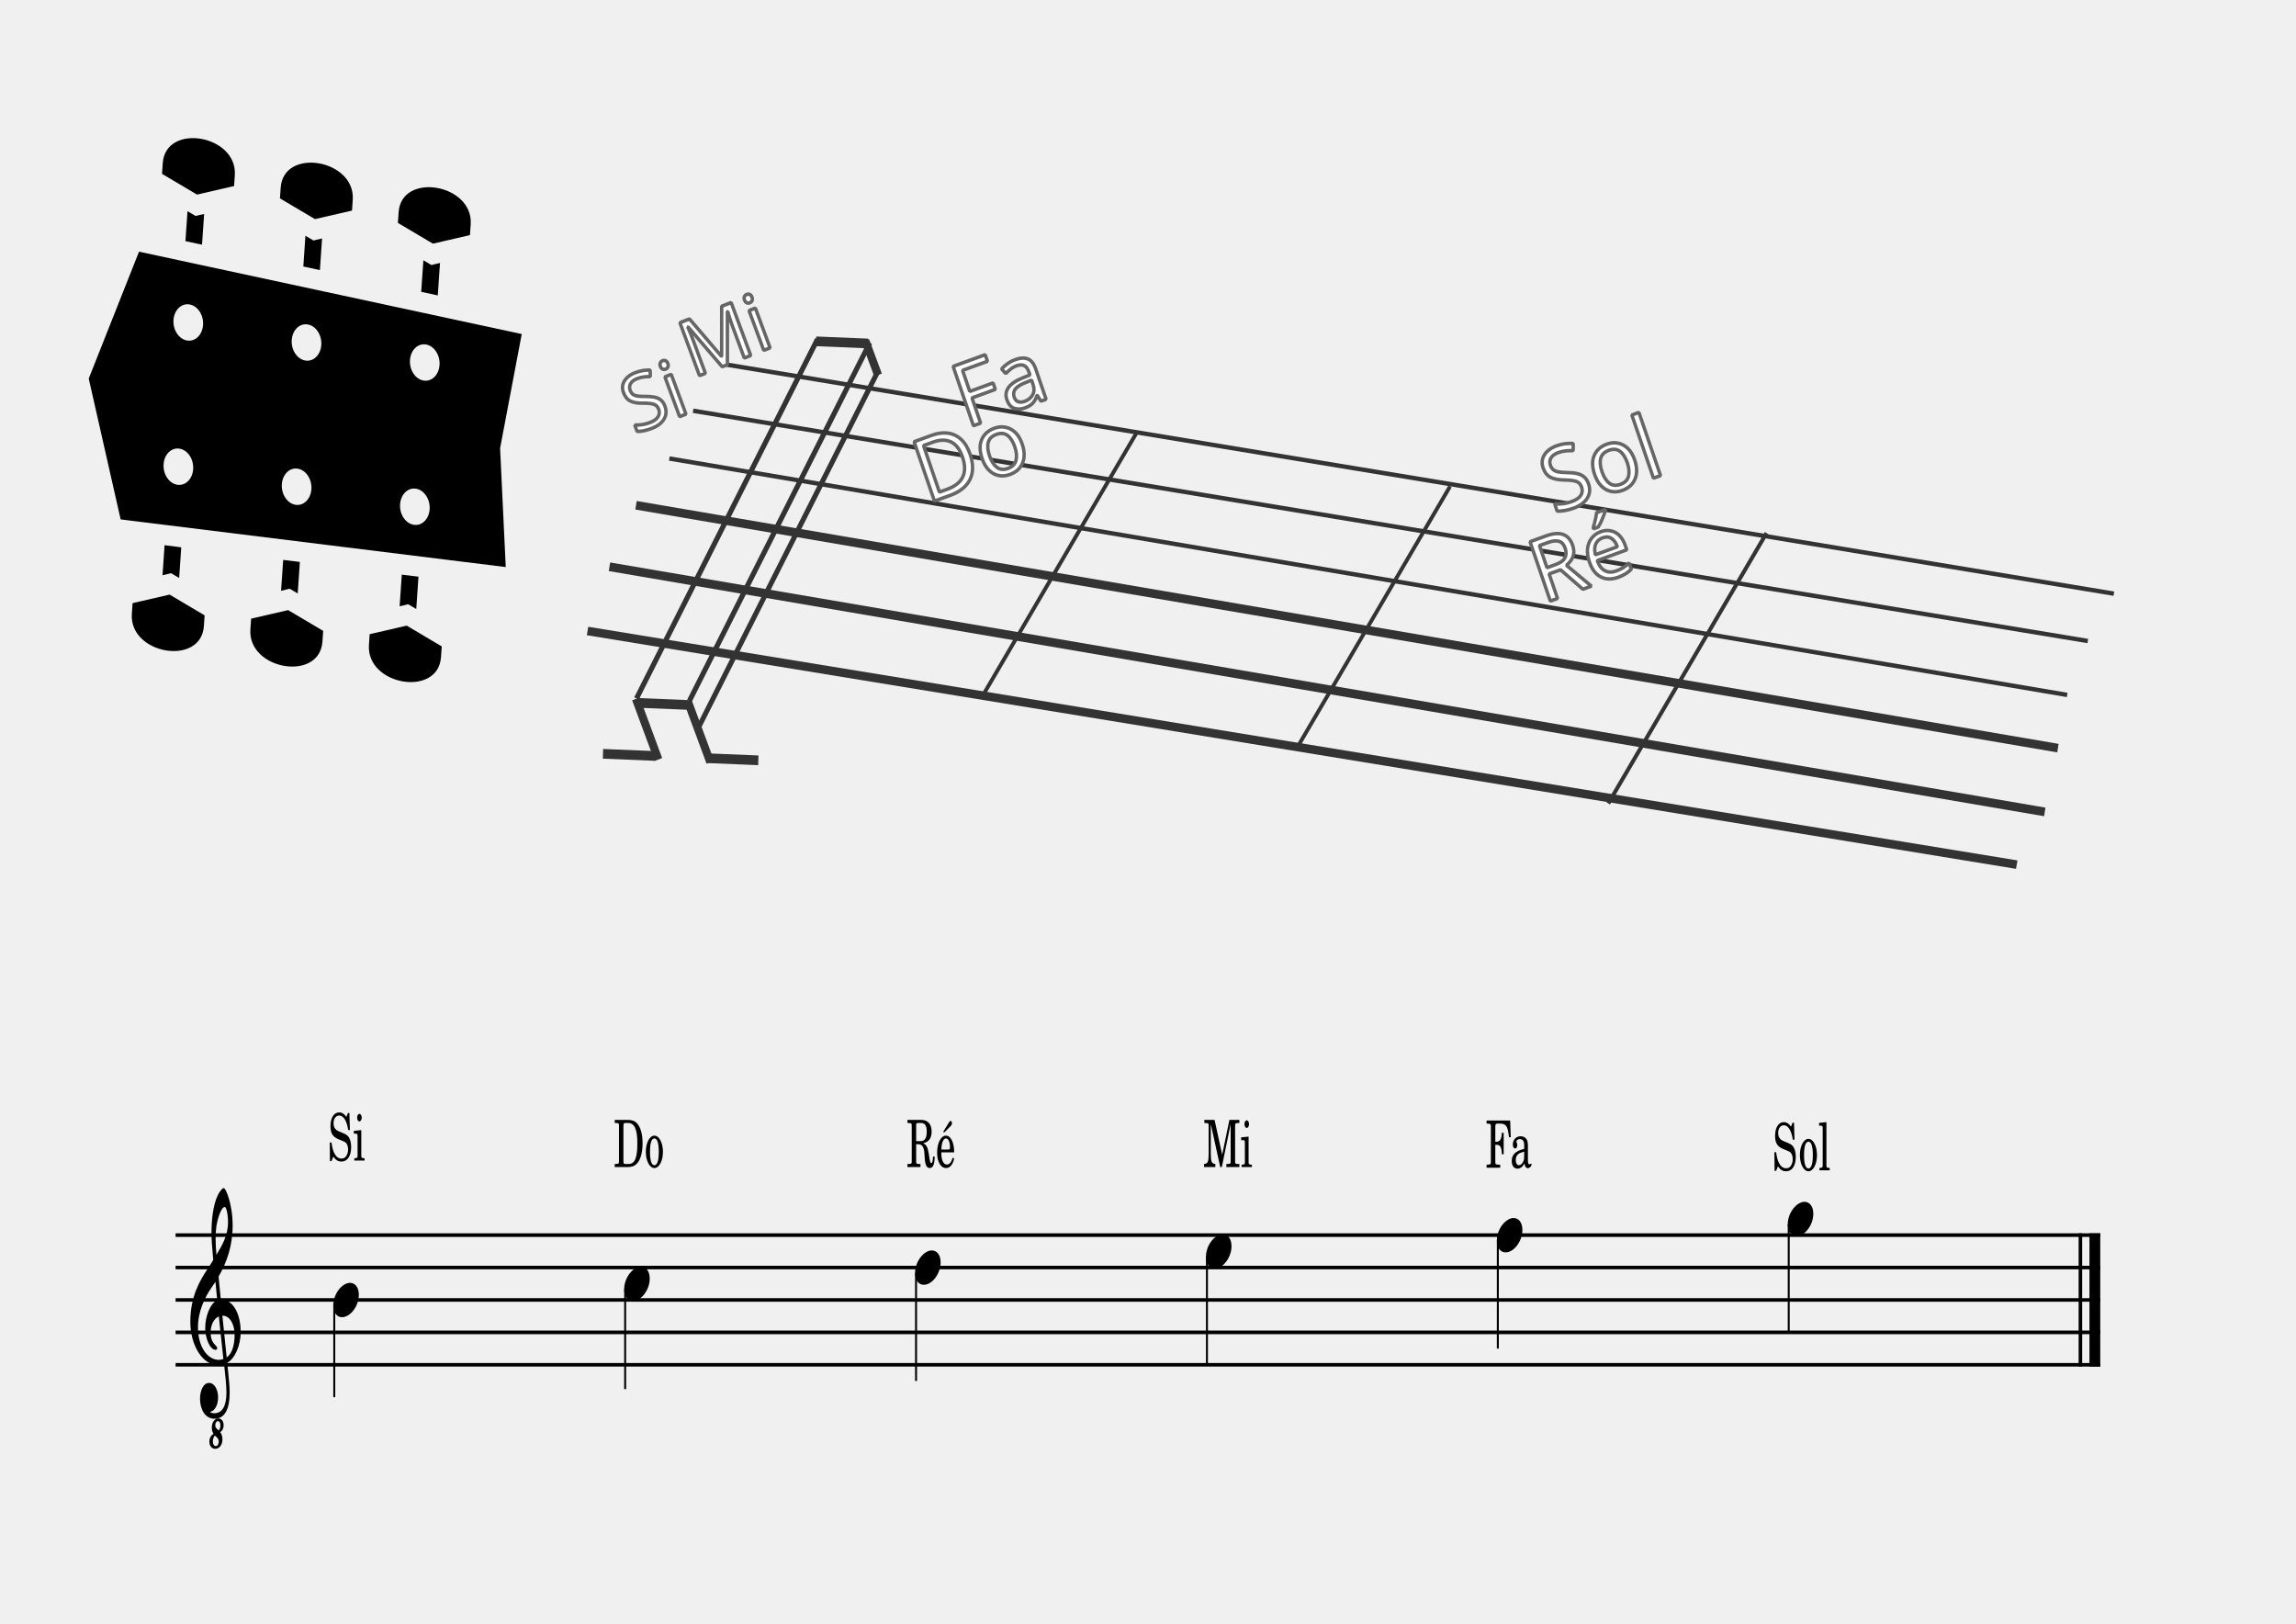
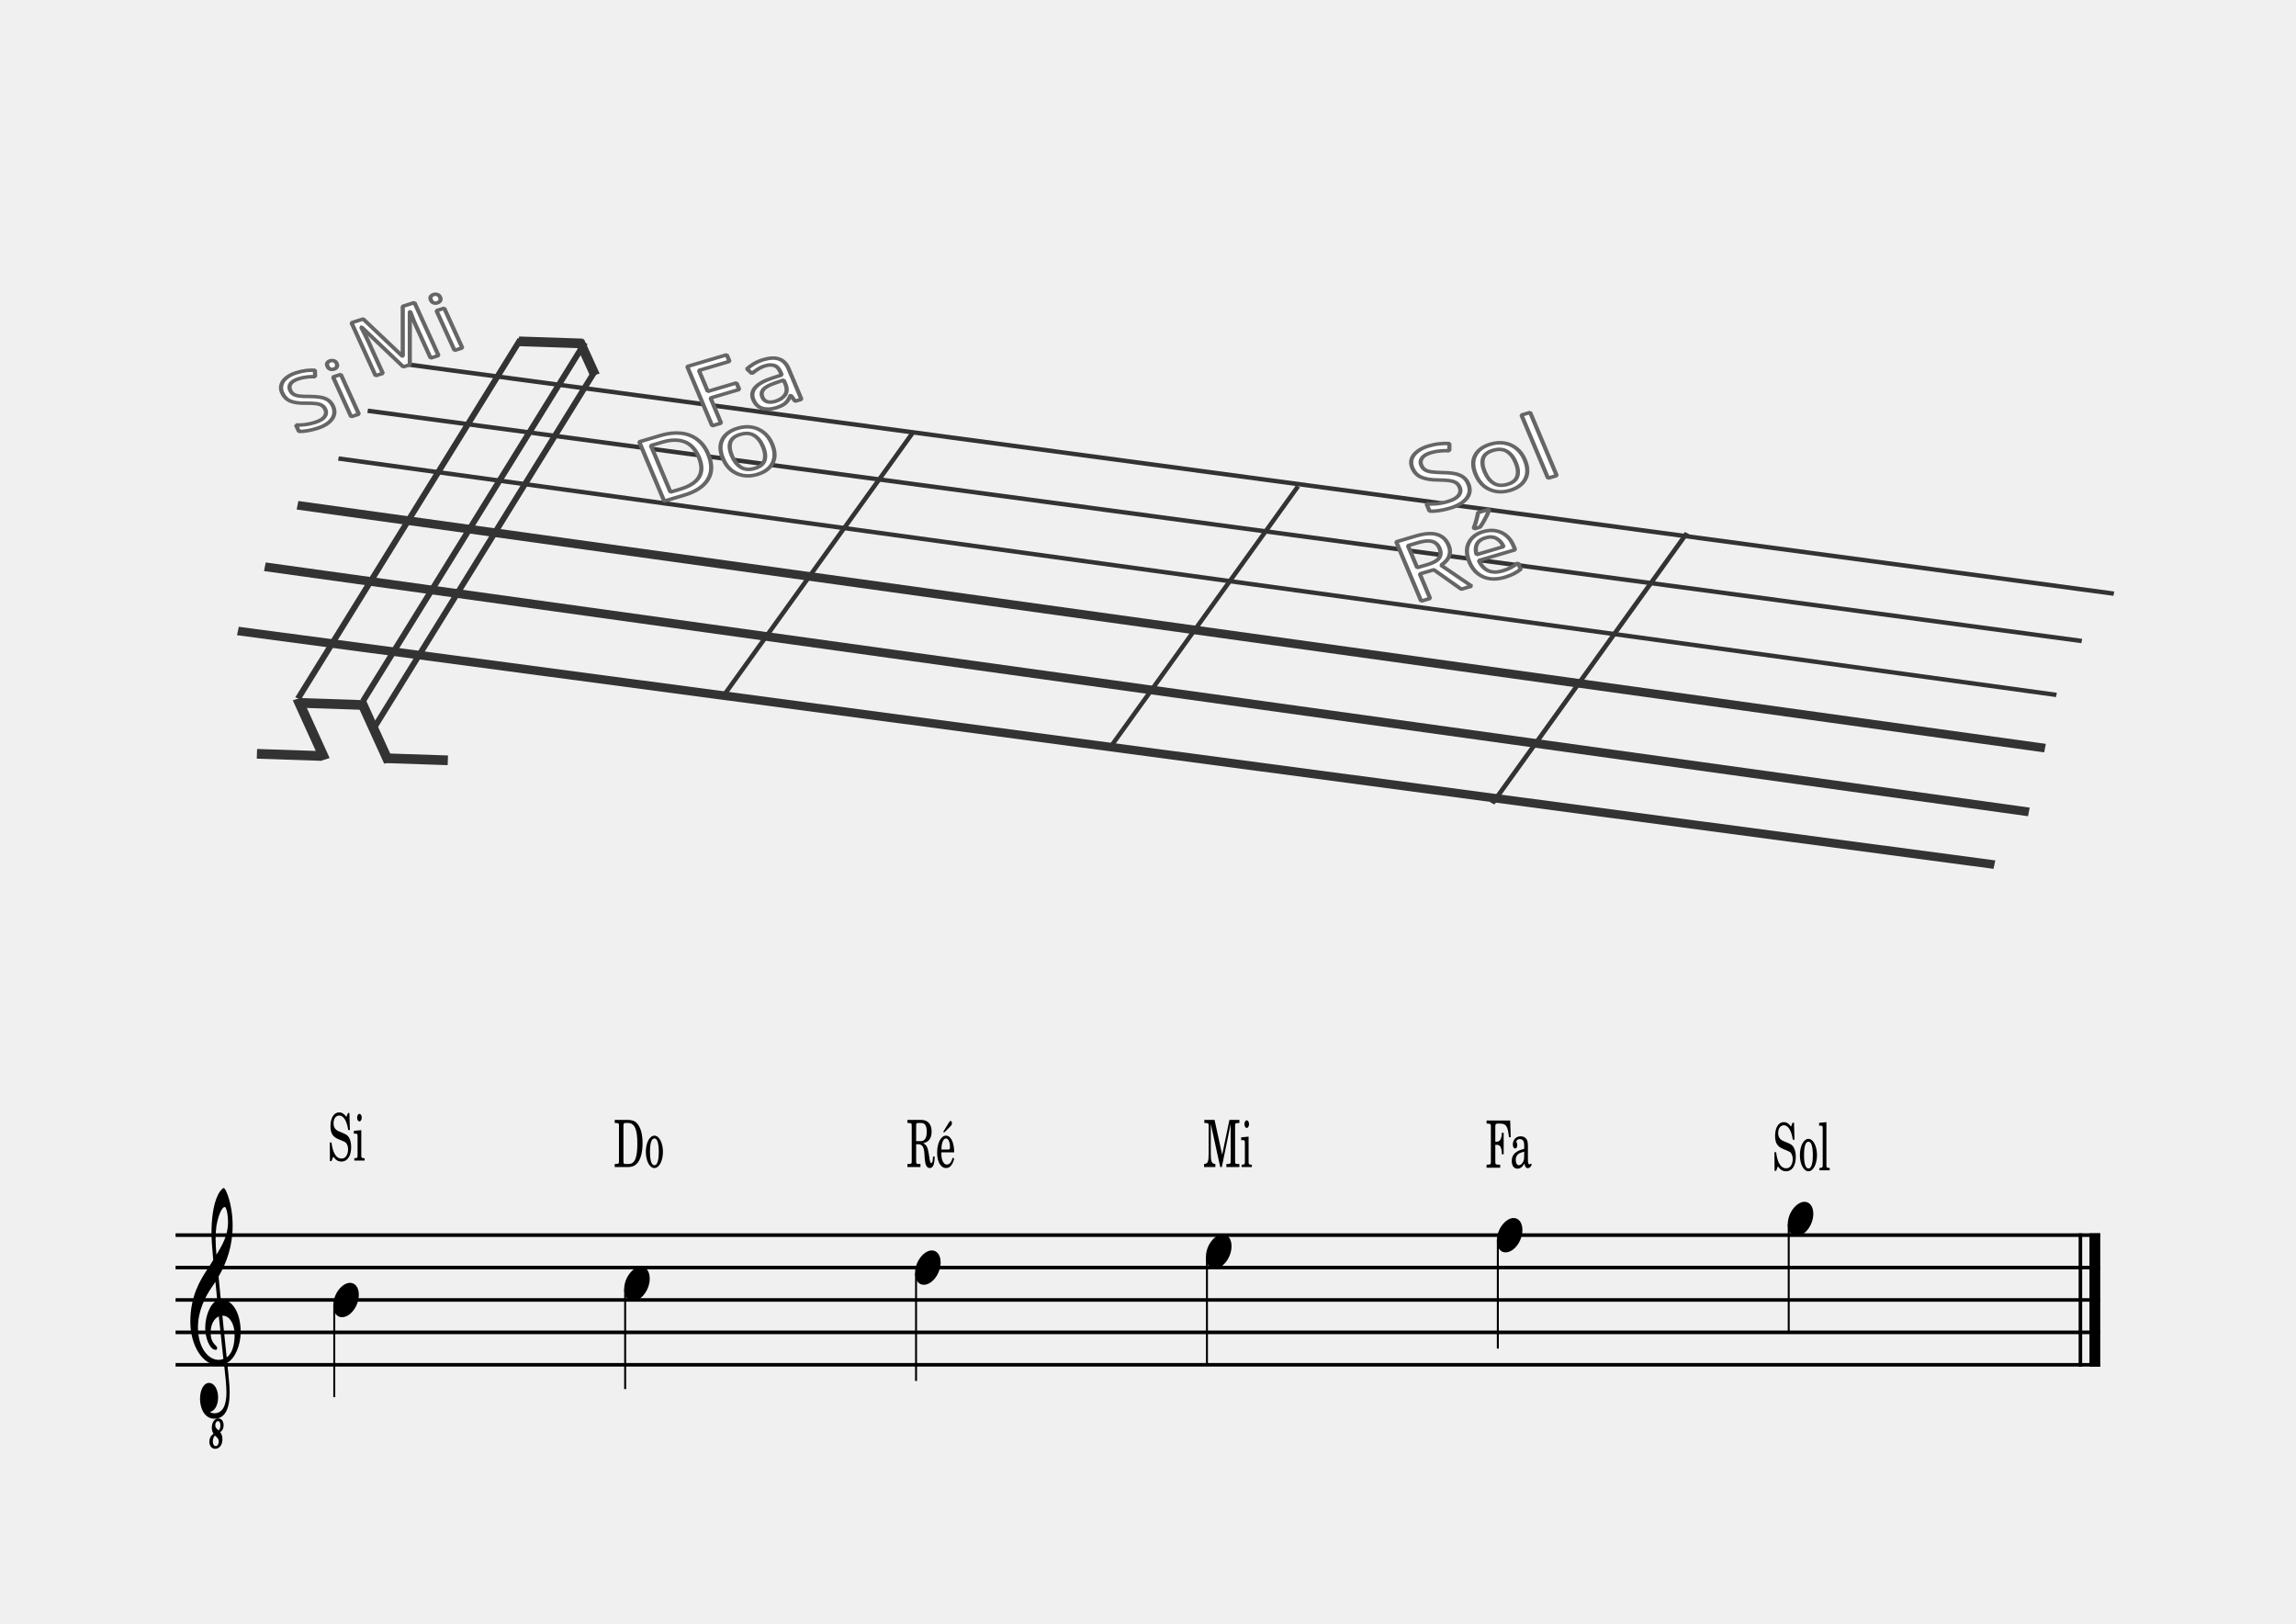
<svg xmlns="http://www.w3.org/2000/svg" width="297mm" height="210mm" viewBox="0 0 297 210" version="1.1" id="svg1">
  <defs id="defs1" />
  <g id="layer1">
-     <rect style="fill:#333333;fill-rule:evenodd;stroke-width:0.344;stroke-linecap:round;stroke-linejoin:bevel" id="rect1" width="6.726" height="1.254" x="80.578" y="93.583" transform="matrix(0.9991525,0.04116143,-0.02662414,0.9996455,0,0)" />
-     <rect style="fill:#333333;fill-rule:evenodd;stroke-width:0.344;stroke-linecap:round;stroke-linejoin:bevel" id="rect1-1" width="6.726" height="1.254" x="93.962" y="93.596" transform="matrix(0.9991525,0.04116143,-0.02662414,0.9996455,0,0)" />
-     <rect style="fill:#333333;fill-rule:evenodd;stroke-width:0.344;stroke-linecap:round;stroke-linejoin:bevel" id="rect1-0" width="6.726" height="1.254" x="85.153" y="86.815" transform="matrix(0.9991525,0.04116143,-0.02662414,0.9996455,0,0)" />
-     <rect style="fill:#333333;fill-rule:evenodd;stroke-width:0.344;stroke-linecap:round;stroke-linejoin:bevel" id="rect1-0-6" width="6.726" height="1.254" x="106.721" y="39.14" transform="matrix(0.9991525,0.04116143,-0.02662414,0.9996455,0,0)" />
-     <rect style="fill:#333333;fill-rule:evenodd;stroke-width:0.45;stroke-linecap:round;stroke-linejoin:bevel" id="rect3-6" width="1.049" height="8.367" x="51.436" y="117.048" transform="matrix(0.9304825,-0.3663364,0.347139,0.9378137,0,0)" />
-     <rect style="fill:#333333;fill-rule:evenodd;stroke-width:0.339;stroke-linecap:round;stroke-linejoin:bevel" id="rect3-6-7" width="1.049" height="4.739" x="89.175" y="82.016" transform="matrix(0.9304825,-0.3663364,0.347139,0.9378137,0,0)" />
-     <rect style="fill:#333333;fill-rule:evenodd;stroke-width:0.45;stroke-linecap:round;stroke-linejoin:bevel" id="rect3" width="1.049" height="8.367" x="45.254" y="114.259" transform="matrix(0.9304825,-0.3663364,0.347139,0.9378137,0,0)" />
-     <rect style="fill:#333333;fill-rule:evenodd;stroke-width:1.498;stroke-linecap:round;stroke-linejoin:bevel" id="rect5" width="52.034" height="0.661" x="-40.742" y="113.883" transform="matrix(0.4499989,-0.8930291,0.8813904,0.4723885,0,0)" />
-     <rect style="fill:#333333;fill-rule:evenodd;stroke-width:1.139;stroke-linecap:round;stroke-linejoin:bevel" id="rect5-1" width="39.495" height="0.503" x="-9.184" y="154.966" transform="matrix(0.5052013,-0.8630015,0.8488969,0.5285584,0,0)" />
-     <rect style="fill:#333333;fill-rule:evenodd;stroke-width:1.132;stroke-linecap:round;stroke-linejoin:bevel" id="rect5-66" width="39.256" height="0.5" x="6.505" y="193.478" transform="matrix(0.5052013,-0.8630015,0.8488969,0.5285584,0,0)" />
-     <rect style="fill:#333333;fill-rule:evenodd;stroke-width:1.168;stroke-linecap:round;stroke-linejoin:bevel" id="rect5-7" width="40.525" height="0.516" x="21.758" y="231.863" transform="matrix(0.5052013,-0.8630015,0.8488969,0.5285584,0,0)" />
-     <rect style="fill:#333333;fill-rule:evenodd;stroke-width:1.493;stroke-linecap:round;stroke-linejoin:bevel" id="rect5-9" width="51.871" height="0.659" x="-37.787" y="120.138" transform="matrix(0.4499989,-0.8930291,0.8813904,0.4723885,0,0)" />
-     <rect style="fill:#333333;fill-rule:evenodd;stroke-width:1.483;stroke-linecap:round;stroke-linejoin:bevel" id="rect5-6" width="51.509" height="0.654" x="-40.055" y="122.739" transform="matrix(0.4499989,-0.8930291,0.8813904,0.4723885,0,0)" />
-     <rect style="fill:#333333;fill-rule:evenodd;stroke-width:1.781;stroke-linecap:round;stroke-linejoin:bevel" id="rect6" width="182.852" height="0.569" x="99.146" y="30.939" transform="matrix(0.9866483,0.1628657,-0.1533606,0.9881703,0,0)" />
-     <rect style="fill:#333333;fill-rule:evenodd;stroke-width:1.781;stroke-linecap:round;stroke-linejoin:bevel" id="rect6-0" width="182.852" height="0.569" x="96.75" y="37.53" transform="matrix(0.9866483,0.1628657,-0.1533606,0.9881703,0,0)" />
-     <rect style="fill:#333333;fill-rule:evenodd;stroke-width:1.781;stroke-linecap:round;stroke-linejoin:bevel" id="rect6-0-0" width="183.39" height="0.567" x="95.146" y="43.749" transform="matrix(0.9860005,0.1667421,-0.1642774,0.9864142,0,0)" />
-     <rect style="fill:#333333;fill-rule:evenodd;stroke-width:1.649;stroke-linecap:round;stroke-linejoin:bevel" id="rect7" width="186.592" height="1.117" x="91.596" y="50.011" transform="matrix(0.9857305,0.1683314,-0.1585241,0.9873551,0,0)" />
-     <rect style="fill:#333333;fill-rule:evenodd;stroke-width:1.664;stroke-linecap:round;stroke-linejoin:bevel" id="rect7-8" width="188.354" height="1.128" x="89.465" y="58.425" transform="matrix(0.9857305,0.1683314,-0.1585241,0.9873551,0,0)" />
-     <rect style="fill:#333333;fill-rule:evenodd;stroke-width:1.644;stroke-linecap:round;stroke-linejoin:bevel" id="rect7-8-8" width="187.329" height="1.106" x="88.694" y="67.73" transform="matrix(0.986905,0.1613024,-0.1688924,0.9856345,0,0)" />
-     <text xml:space="preserve" style="font-size:10.102px;fill:#ffffff;fill-rule:evenodd;stroke-width:0.447;stroke-linecap:round;stroke-linejoin:bevel;stroke-dasharray:none" x="67.799" y="77.471" id="text7" transform="matrix(0.9199452,-0.3621878,0.3511893,0.948756,0,0)">
-       <tspan id="tspan7" style="font-style:normal;font-variant:normal;font-weight:normal;font-stretch:normal;font-size:10.102px;font-family:'Adobe Arabic';-inkscape-font-specification:'Adobe Arabic';fill:#ffffff;stroke:#666666;stroke-width:0.447;stroke-dasharray:none" x="67.799" y="77.471">Mi</tspan>
+     <rect style="fill:#333333;fill-rule:evenodd;stroke-width:0.381;stroke-linecap:round;stroke-linejoin:bevel" id="rect1" width="8.264" height="1.254" x="36.408" y="95.698" transform="matrix(0.9994387,0.03350159,-0.03271495,0.9994647,0,0)" />
+     <rect style="fill:#333333;fill-rule:evenodd;stroke-width:0.381;stroke-linecap:round;stroke-linejoin:bevel" id="rect1-1" width="8.264" height="1.254" x="52.852" y="95.711" transform="matrix(0.9994387,0.03350159,-0.03271495,0.9994647,0,0)" />
+     <rect style="fill:#333333;fill-rule:evenodd;stroke-width:0.381;stroke-linecap:round;stroke-linejoin:bevel" id="rect1-0" width="8.264" height="1.254" x="42.029" y="88.929" transform="matrix(0.9994387,0.03350159,-0.03271495,0.9994647,0,0)" />
+     <rect style="fill:#333333;fill-rule:evenodd;stroke-width:0.381;stroke-linecap:round;stroke-linejoin:bevel" id="rect1-0-6" width="8.264" height="1.254" x="68.529" y="41.245" transform="matrix(0.9994387,0.03350159,-0.03271495,0.9994647,0,0)" />
+     <rect style="fill:#333333;fill-rule:evenodd;stroke-width:0.5;stroke-linecap:round;stroke-linejoin:bevel" id="rect3-6" width="1.26" height="8.62" x="4.367" y="101.356" transform="matrix(0.9523278,-0.3050767,0.4140863,0.9102376,0,0)" />
+     <rect style="fill:#333333;fill-rule:evenodd;stroke-width:0.377;stroke-linecap:round;stroke-linejoin:bevel" id="rect3-6-7" width="1.26" height="4.883" x="49.684" y="65.264" transform="matrix(0.9523278,-0.3050767,0.4140863,0.9102376,0,0)" />
+     <rect style="fill:#333333;fill-rule:evenodd;stroke-width:0.5;stroke-linecap:round;stroke-linejoin:bevel" id="rect3" width="1.26" height="8.62" x="-3.056" y="98.484" transform="matrix(0.9523278,-0.3050767,0.4140863,0.9102376,0,0)" />
+     <rect style="fill:#333333;fill-rule:evenodd;stroke-width:1.669;stroke-linecap:round;stroke-linejoin:bevel" id="rect5" width="54.657" height="0.781" x="-68.089" y="80.786" transform="matrix(0.5265045,-0.8501723,0.9166294,0.399738,0,0)" />
+     <rect style="fill:#333333;fill-rule:evenodd;stroke-width:1.27;stroke-linecap:round;stroke-linejoin:bevel" id="rect5-1" width="41.989" height="0.588" x="-38.41" y="129.787" transform="matrix(0.5840121,-0.811745,0.8920499,0.451937,0,0)" />
+     <rect style="fill:#333333;fill-rule:evenodd;stroke-width:1.262;stroke-linecap:round;stroke-linejoin:bevel" id="rect5-66" width="41.734" height="0.585" x="-21.73" y="174.828" transform="matrix(0.5840121,-0.811745,0.8920499,0.451937,0,0)" />
+     <rect style="fill:#333333;fill-rule:evenodd;stroke-width:1.303;stroke-linecap:round;stroke-linejoin:bevel" id="rect5-7" width="43.084" height="0.604" x="-5.514" y="219.721" transform="matrix(0.5840121,-0.811745,0.8920499,0.451937,0,0)" />
+     <rect style="fill:#333333;fill-rule:evenodd;stroke-width:1.663;stroke-linecap:round;stroke-linejoin:bevel" id="rect5-9" width="54.486" height="0.778" x="-64.985" y="88.177" transform="matrix(0.5265045,-0.8501723,0.9166294,0.399738,0,0)" />
+     <rect style="fill:#333333;fill-rule:evenodd;stroke-width:1.652;stroke-linecap:round;stroke-linejoin:bevel" id="rect5-6" width="54.106" height="0.773" x="-67.368" y="91.251" transform="matrix(0.5265045,-0.8501723,0.9166294,0.399738,0,0)" />
+     <rect style="fill:#333333;fill-rule:evenodd;stroke-width:1.976;stroke-linecap:round;stroke-linejoin:bevel" id="rect6" width="223.715" height="0.572" x="59.692" y="39.473" transform="matrix(0.9911003,0.1331176,-0.1873578,0.9822917,0,0)" />
+     <rect style="fill:#333333;fill-rule:evenodd;stroke-width:1.976;stroke-linecap:round;stroke-linejoin:bevel" id="rect6-0" width="223.715" height="0.572" x="56.76" y="46.104" transform="matrix(0.9911003,0.1331176,-0.1873578,0.9822917,0,0)" />
+     <rect style="fill:#333333;fill-rule:evenodd;stroke-width:1.977;stroke-linecap:round;stroke-linejoin:bevel" id="rect6-0-0" width="224.324" height="0.571" x="54.897" y="52.604" transform="matrix(0.9906654,0.1363157,-0.2005195,0.9796897,0,0)" />
+     <rect style="fill:#333333;fill-rule:evenodd;stroke-width:1.829;stroke-linecap:round;stroke-linejoin:bevel" id="rect7" width="228.219" height="1.124" x="50.49" y="58.964" transform="matrix(0.9904841,0.1376275,-0.1935873,0.981083,0,0)" />
+     <rect style="fill:#333333;fill-rule:evenodd;stroke-width:1.847;stroke-linecap:round;stroke-linejoin:bevel" id="rect7-8" width="230.375" height="1.135" x="47.882" y="67.432" transform="matrix(0.9904841,0.1376275,-0.1935873,0.981083,0,0)" />
+     <rect style="fill:#333333;fill-rule:evenodd;stroke-width:1.825;stroke-linecap:round;stroke-linejoin:bevel" id="rect7-8-8" width="229.212" height="1.114" x="47.067" y="76.501" transform="matrix(0.9912725,0.1318285,-0.2060727,0.9785367,0,0)" />
+     <text xml:space="preserve" style="font-size:11.199px;fill:#ffffff;fill-rule:evenodd;stroke-width:0.496;stroke-linecap:round;stroke-linejoin:bevel;stroke-dasharray:none" x="21.565" y="65.424" id="text7" transform="matrix(1.019851,-0.3267076,0.3893283,0.8558149,0,0)">
+       <tspan id="tspan7" style="font-style:normal;font-variant:normal;font-weight:normal;font-stretch:normal;font-size:11.199px;font-family:'Adobe Arabic';-inkscape-font-specification:'Adobe Arabic';fill:#ffffff;stroke:#666666;stroke-width:0.496;stroke-dasharray:none" x="21.565" y="65.424">Mi</tspan>
    </text>
-     <text xml:space="preserve" style="font-size:10.102px;fill:#ffffff;fill-rule:evenodd;stroke-width:0.447;stroke-linecap:round;stroke-linejoin:bevel;stroke-dasharray:none" x="58.079" y="81.413" id="text7-8" transform="matrix(0.9199452,-0.3621878,0.3511893,0.948756,0,0)">
-       <tspan id="tspan7-7" style="font-style:normal;font-variant:normal;font-weight:normal;font-stretch:normal;font-size:10.102px;font-family:'Adobe Arabic';-inkscape-font-specification:'Adobe Arabic';fill:#ffffff;stroke:#666666;stroke-width:0.447;stroke-dasharray:none" x="58.079" y="81.413">Si</tspan>
+     <text xml:space="preserve" style="font-size:11.199px;fill:#ffffff;fill-rule:evenodd;stroke-width:0.496;stroke-linecap:round;stroke-linejoin:bevel;stroke-dasharray:none" x="10.79" y="69.794" id="text7-8" transform="matrix(1.019851,-0.3267076,0.3893283,0.8558149,0,0)">
+       <tspan id="tspan7-7" style="font-style:normal;font-variant:normal;font-weight:normal;font-stretch:normal;font-size:11.199px;font-family:'Adobe Arabic';-inkscape-font-specification:'Adobe Arabic';fill:#ffffff;stroke:#666666;stroke-width:0.496;stroke-dasharray:none" x="10.79" y="69.794">Si</tspan>
    </text>
-     <text xml:space="preserve" style="font-size:11.225px;fill:#ffffff;fill-rule:evenodd;stroke-width:0.447;stroke-linecap:round;stroke-linejoin:bevel;stroke-dasharray:none" x="101.435" y="93.704" id="text7-2" transform="matrix(0.9285172,-0.3381227,0.327855,0.9575964,0,0)">
-       <tspan id="tspan7-3" style="font-style:normal;font-variant:normal;font-weight:normal;font-stretch:normal;font-size:11.225px;font-family:'Adobe Arabic';-inkscape-font-specification:'Adobe Arabic';fill:#ffffff;stroke:#666666;stroke-width:0.447;stroke-dasharray:none" x="101.435" y="93.704">Fa</tspan>
+     <text xml:space="preserve" style="font-size:12.444px;fill:#ffffff;fill-rule:evenodd;stroke-width:0.496;stroke-linecap:round;stroke-linejoin:bevel;stroke-dasharray:none" x="58.355" y="84.779" id="text7-2" transform="matrix(1.029354,-0.3049999,0.3634598,0.8637894,0,0)">
+       <tspan id="tspan7-3" style="font-style:normal;font-variant:normal;font-weight:normal;font-stretch:normal;font-size:12.444px;font-family:'Adobe Arabic';-inkscape-font-specification:'Adobe Arabic';fill:#ffffff;stroke:#666666;stroke-width:0.496;stroke-dasharray:none" x="58.355" y="84.779">Fa</tspan>
    </text>
-     <text xml:space="preserve" style="font-size:11.225px;fill:#ffffff;fill-rule:evenodd;stroke-width:0.447;stroke-linecap:round;stroke-linejoin:bevel;stroke-dasharray:none" x="93.407" y="101.041" id="text7-2-4" transform="matrix(0.9285172,-0.3381227,0.327855,0.9575964,0,0)">
-       <tspan id="tspan7-3-6" style="font-style:normal;font-variant:normal;font-weight:normal;font-stretch:normal;font-size:11.225px;font-family:'Adobe Arabic';-inkscape-font-specification:'Adobe Arabic';fill:#ffffff;stroke:#666666;stroke-width:0.447;stroke-dasharray:none" x="93.407" y="101.041">Do</tspan>
+     <text xml:space="preserve" style="font-size:12.444px;fill:#ffffff;fill-rule:evenodd;stroke-width:0.496;stroke-linecap:round;stroke-linejoin:bevel;stroke-dasharray:none" x="49.455" y="92.913" id="text7-2-4" transform="matrix(1.029354,-0.3049999,0.3634598,0.8637894,0,0)">
+       <tspan id="tspan7-3-6" style="font-style:normal;font-variant:normal;font-weight:normal;font-stretch:normal;font-size:12.444px;font-family:'Adobe Arabic';-inkscape-font-specification:'Adobe Arabic';fill:#ffffff;stroke:#666666;stroke-width:0.496;stroke-dasharray:none" x="49.455" y="92.913">Do</tspan>
    </text>
-     <text xml:space="preserve" style="font-size:11.225px;fill:#ffffff;fill-rule:evenodd;stroke-width:0.447;stroke-linecap:round;stroke-linejoin:bevel;stroke-dasharray:none" x="165.462" y="139.992" id="text7-2-4-6" transform="matrix(0.9285172,-0.3381227,0.327855,0.9575964,0,0)">
-       <tspan id="tspan7-3-6-8" style="font-style:normal;font-variant:normal;font-weight:normal;font-stretch:normal;font-size:11.225px;font-family:'Adobe Arabic';-inkscape-font-specification:'Adobe Arabic';fill:#ffffff;stroke:#666666;stroke-width:0.447;stroke-dasharray:none" x="165.462" y="139.992">Ré</tspan>
+     <text xml:space="preserve" style="font-size:12.444px;fill:#ffffff;fill-rule:evenodd;stroke-width:0.496;stroke-linecap:round;stroke-linejoin:bevel;stroke-dasharray:none" x="129.335" y="136.093" id="text7-2-4-6" transform="matrix(1.029354,-0.3049999,0.3634598,0.8637894,0,0)">
+       <tspan id="tspan7-3-6-8" style="font-style:normal;font-variant:normal;font-weight:normal;font-stretch:normal;font-size:12.444px;font-family:'Adobe Arabic';-inkscape-font-specification:'Adobe Arabic';fill:#ffffff;stroke:#666666;stroke-width:0.496;stroke-dasharray:none" x="129.335" y="136.093">Ré</tspan>
    </text>
-     <text xml:space="preserve" style="font-size:11.225px;fill:#ffffff;fill-rule:evenodd;stroke-width:0.447;stroke-linecap:round;stroke-linejoin:bevel;stroke-dasharray:none" x="170.633" y="129.742" id="text7-2-1" transform="matrix(0.9285172,-0.3381227,0.327855,0.9575964,0,0)">
-       <tspan id="tspan7-3-8" style="font-style:normal;font-variant:normal;font-weight:normal;font-stretch:normal;font-size:11.225px;font-family:'Adobe Arabic';-inkscape-font-specification:'Adobe Arabic';fill:#ffffff;stroke:#666666;stroke-width:0.447;stroke-dasharray:none" x="170.633" y="129.742">Sol</tspan>
+     <text xml:space="preserve" style="font-size:12.444px;fill:#ffffff;fill-rule:evenodd;stroke-width:0.496;stroke-linecap:round;stroke-linejoin:bevel;stroke-dasharray:none" x="135.067" y="124.731" id="text7-2-1" transform="matrix(1.029354,-0.3049999,0.3634598,0.8637894,0,0)">
+       <tspan id="tspan7-3-8" style="font-style:normal;font-variant:normal;font-weight:normal;font-stretch:normal;font-size:12.444px;font-family:'Adobe Arabic';-inkscape-font-specification:'Adobe Arabic';fill:#ffffff;stroke:#666666;stroke-width:0.496;stroke-dasharray:none" x="135.067" y="124.731">Sol</tspan>
    </text>
    <polyline class="StaffLines" fill="none" stroke="#000000" stroke-width="2.73" stroke-linejoin="bevel" points="336.599,634.199 2764.6,634.199" id="polyline1" transform="matrix(0.1025396,0,0,0.1690299,-11.80098,52.54469)" />
    <polyline class="StaffLines" fill="none" stroke="#000000" stroke-width="2.73" stroke-linejoin="bevel" points="336.599,658.999 2764.6,658.999" id="polyline2" transform="matrix(0.1025396,0,0,0.1690299,-11.80098,52.54469)" />
    <polyline class="StaffLines" fill="none" stroke="#000000" stroke-width="2.73" stroke-linejoin="bevel" points="336.599,683.799 2764.6,683.799" id="polyline3" transform="matrix(0.1025396,0,0,0.1690299,-11.80098,52.54469)" />
    <polyline class="StaffLines" fill="none" stroke="#000000" stroke-width="2.73" stroke-linejoin="bevel" points="336.599,708.599 2764.6,708.599" id="polyline4" transform="matrix(0.1025396,0,0,0.1690299,-11.80098,52.54469)" />
    <polyline class="StaffLines" fill="none" stroke="#000000" stroke-width="2.73" stroke-linejoin="bevel" points="336.599,733.399 2764.6,733.399" id="polyline5" transform="matrix(0.1025396,0,0,0.1690299,-11.80098,52.54469)" />
    <polyline class="BarLine" fill="none" stroke="#000000" stroke-width="4.46" stroke-linejoin="bevel" points="2739.55,632.835 2739.55,734.763" id="polyline6" transform="matrix(0.1025396,0,0,0.1690299,-11.80098,52.54469)" />
    <polyline class="BarLine" fill="none" stroke="#000000" stroke-width="13.64" stroke-linejoin="bevel" points="2757.78,632.835 2757.78,734.763" id="polyline7" transform="matrix(0.1025396,0,0,0.1690299,-11.80098,52.54469)" />
    <polyline class="Stem" fill="none" stroke="#000000" stroke-width="2.48" stroke-linejoin="bevel" points="536.774,687.965 536.774,758.199" id="polyline8" transform="matrix(0.1025396,0,0,0.1690299,-11.80098,52.54469)" />
    <polyline class="Stem" fill="none" stroke="#000000" stroke-width="2.48" stroke-linejoin="bevel" points="903.738,675.565 903.738,751.999" id="polyline9" transform="matrix(0.1025396,0,0,0.1690299,-11.80098,52.54469)" />
    <polyline class="Stem" fill="none" stroke="#000000" stroke-width="2.48" stroke-linejoin="bevel" points="1270.7,663.165 1270.7,745.799" id="polyline10" transform="matrix(0.1025396,0,0,0.1690299,-11.80098,52.54469)" />
    <polyline class="Stem" fill="none" stroke="#000000" stroke-width="2.48" stroke-linejoin="bevel" points="1637.67,650.765 1637.67,733.399" id="polyline11" transform="matrix(0.1025396,0,0,0.1690299,-11.80098,52.54469)" />
    <polyline class="Stem" fill="none" stroke="#000000" stroke-width="2.48" stroke-linejoin="bevel" points="2004.63,638.365 2004.63,720.999" id="polyline12" transform="matrix(0.1025396,0,0,0.1690299,-11.80098,52.54469)" />
    <polyline class="Stem" fill="none" stroke="#000000" stroke-width="2.48" stroke-linejoin="bevel" points="2371.6,625.965 2371.6,708.599" id="polyline13" transform="matrix(0.1025396,0,0,0.1690299,-11.80098,52.54469)" />
    <path class="Note" d="m 43.112,168.832 c 0,0.72 0.315,1.525 1.14,1.525 1.057,0 2.166,-1.425 2.166,-2.9 0,-0.99 -0.509,-1.543 -1.14,-1.543 -0.987,0 -2.166,1.375 -2.166,2.919" id="path13" style="stroke-width:0.131" />
    <path class="Note" d="m 80.741,166.736 c 0,0.72 0.315,1.525 1.14,1.525 1.057,0 2.166,-1.425 2.166,-2.9 0,-0.99 -0.509,-1.543 -1.14,-1.543 -0.987,0 -2.166,1.375 -2.166,2.919" id="path14" style="stroke-width:0.131" />
    <path class="Note" d="m 118.369,164.64 c 0,0.72 0.315,1.525 1.14,1.525 1.057,0 2.166,-1.425 2.166,-2.9 0,-0.99 -0.509,-1.543 -1.14,-1.543 -0.987,0 -2.166,1.375 -2.166,2.919" id="path15" style="stroke-width:0.131" />
    <path class="Note" d="m 155.998,162.544 c 0,0.72 0.315,1.525 1.14,1.525 1.057,0 2.166,-1.425 2.166,-2.9 0,-0.99 -0.509,-1.543 -1.14,-1.543 -0.987,0 -2.166,1.375 -2.166,2.919" id="path16" style="stroke-width:0.131" />
    <path class="Note" d="m 193.626,160.448 c 0,0.721 0.315,1.525 1.14,1.525 1.057,0 2.166,-1.425 2.166,-2.9 0,-0.99 -0.509,-1.543 -1.14,-1.543 -0.987,0 -2.166,1.375 -2.166,2.919" id="path17" style="stroke-width:0.131" />
    <path class="Note" d="m 231.255,158.352 c 0,0.72 0.315,1.525 1.14,1.525 1.057,0 2.166,-1.425 2.166,-2.9 0,-0.99 -0.509,-1.543 -1.14,-1.543 -0.987,0 -2.166,1.375 -2.166,2.919" id="path18" style="stroke-width:0.131" />
    <path class="Clef" d="m 31.131,172.269 c 0,-2.515 -1.089,-4.226 -2.573,-4.226 -0.102,-1.006 -0.194,-2.012 -0.284,-2.934 1.068,-1.863 1.82,-3.974 1.82,-6.623 0,-1.543 -0.284,-2.767 -0.458,-3.372 -0.243,-0.854 -0.539,-1.459 -0.712,-1.459 -0.07,0 -0.396,0.22 -0.722,0.873 -0.661,1.276 -0.844,3.403 -0.844,4.813 0,0.906 0.051,1.727 0.224,3.623 -0.011,0 -0.54,0.888 -0.753,1.189 -0.927,1.41 -2.208,3.453 -2.208,6.791 0,3.152 1.658,5.617 3.551,5.617 0.294,0 0.569,-0.05 0.814,-0.118 0.183,1.611 0.305,2.785 0.305,3.673 0,1.745 -0.55,2.667 -1.567,2.667 -0.254,0 -0.467,-0.084 -0.478,-0.102 -0.019,0 -0.04,-0.016 -0.04,-0.032 0,-0.034 0.021,-0.052 0.051,-0.068 0.478,-0.118 0.955,-0.789 0.955,-1.86 0,-0.907 -0.416,-1.863 -1.179,-1.863 -0.702,0 -1.16,0.956 -1.16,2.062 0,1.108 0.509,2.568 1.882,2.568 1.313,0 1.953,-1.226 1.953,-3.372 0,-0.652 -0.06,-1.407 -0.162,-2.363 -0.03,-0.335 -0.081,-0.857 -0.153,-1.493 0.997,-0.553 1.739,-2.248 1.739,-3.99 m -3.133,-13.734 c 0.102,-0.671 0.559,-2.431 1.089,-2.431 0.153,0 0.407,0.804 0.407,1.978 0,1.727 -0.793,3.037 -1.496,4.192 -0.06,-0.671 -0.111,-1.341 -0.111,-2.028 0,-0.637 0.04,-1.192 0.111,-1.711 m 0.305,17.339 c -1.454,0 -2.696,-1.677 -2.696,-4.21 0,-2.044 0.885,-3.872 1.771,-5.164 0.172,-0.236 0.335,-0.487 0.488,-0.721 0.091,0.904 0.173,1.677 0.234,2.382 -0.927,0.435 -1.556,2.062 -1.556,3.621 0,1.192 0.559,2.801 1.373,2.801 0.081,0 0.173,-0.068 0.173,-0.236 0,-0.134 -0.092,-0.233 -0.224,-0.367 -0.397,-0.388 -0.621,-0.838 -0.621,-1.645 0,-1.022 0.469,-1.844 1.059,-2.078 l 0.59,5.499 c -0.203,0.084 -0.386,0.118 -0.59,0.118 m 1.017,-0.32 c -0.213,-1.994 -0.488,-4.661 -0.559,-5.4 1.027,0 1.465,1.174 1.556,1.981 0.011,0.134 0.03,0.317 0.03,0.519 0,1.208 -0.305,2.431 -1.027,2.9 m -0.397,8.787 c 0,-0.621 -0.345,-0.888 -0.68,-0.888 -0.428,0 -0.846,0.435 -0.846,1.189 0,0.32 0.072,0.555 0.224,0.789 -0.264,0.168 -0.539,0.503 -0.539,1.024 0,0.553 0.305,0.922 0.753,0.922 0.548,0 0.935,-0.503 0.935,-1.226 0,-0.385 -0.102,-0.702 -0.284,-0.922 0.296,-0.217 0.437,-0.485 0.437,-0.888 m -0.629,0.671 c -0.153,-0.134 -0.194,-0.168 -0.224,-0.202 l -0.011,-0.016 c -0.162,-0.152 -0.213,-0.27 -0.213,-0.469 0,-0.304 0.143,-0.521 0.346,-0.521 0.203,0 0.315,0.202 0.315,0.553 0,0.27 -0.06,0.453 -0.213,0.655 m -0.388,2.012 c -0.223,0 -0.375,-0.233 -0.375,-0.587 0,-0.317 0.091,-0.603 0.264,-0.77 0.041,0.034 0.051,0.05 0.081,0.066 0.122,0.102 0.122,0.102 0.143,0.136 0.203,0.183 0.275,0.351 0.275,0.587 0,0.317 -0.164,0.569 -0.388,0.569" id="path19" style="stroke-width:0.131" />
    <path class="StaffText" d="m 45.198,143.948 h -0.189 l -0.205,0.507 c -0.247,-0.38 -0.569,-0.584 -0.934,-0.584 -0.676,0 -1.121,0.703 -1.121,1.767 0,0.922 0.276,1.379 1.03,1.701 l 0.487,0.201 c 0.38,0.161 0.415,0.18 0.522,0.314 0.154,0.193 0.237,0.473 0.237,0.803 0,0.338 -0.079,0.615 -0.232,0.853 -0.168,0.238 -0.338,0.33 -0.62,0.33 -0.774,0 -1.158,-0.938 -1.291,-2.079 H 42.66 l 0.021,2.409 h 0.2 l 0.231,-0.576 c 0.343,0.465 0.625,0.634 1.077,0.634 0.753,0 1.235,-0.726 1.235,-1.859 0,-0.533 -0.103,-0.972 -0.308,-1.294 -0.138,-0.219 -0.338,-0.362 -0.748,-0.531 l -0.55,-0.23 c -0.455,-0.193 -0.671,-0.523 -0.671,-1.038 0,-0.592 0.293,-0.998 0.729,-0.998 0.66,0 1.025,0.903 1.163,1.867 h 0.221 l -0.063,-2.197 m 1.298,0.111 c -0.165,0 -0.298,0.219 -0.298,0.488 0,0.272 0.133,0.491 0.293,0.491 0.168,0 0.301,-0.219 0.301,-0.491 0,-0.269 -0.133,-0.488 -0.296,-0.488 m 0.24,2.105 -0.963,0.092 v 0.364 h 0.261 c 0.194,0.009 0.219,0.058 0.219,0.423 v 2.417 c -0.005,0.127 -0.009,0.177 -0.03,0.219 -0.035,0.076 -0.133,0.111 -0.354,0.119 h -0.035 v 0.304 h 1.328 v -0.304 h -0.037 c -0.343,-0.018 -0.389,-0.061 -0.389,-0.364 v -3.27" id="path22" style="stroke-width:0.132" />
    <path class="StaffText" d="m 79.516,150.94 h 1.722 c 0.457,0 0.806,-0.119 1.077,-0.372 0.518,-0.481 0.806,-1.445 0.806,-2.712 0,-1.167 -0.256,-2.079 -0.729,-2.586 -0.282,-0.296 -0.662,-0.433 -1.246,-0.433 H 79.516 v 0.399 h 0.098 c 0.287,0.009 0.385,0.034 0.425,0.119 0.03,0.074 0.03,0.092 0.03,0.523 v 4.022 c 0,0.433 0,0.449 -0.03,0.526 -0.04,0.084 -0.138,0.108 -0.425,0.119 h -0.098 v 0.396 m 1.42,-0.396 c -0.261,0 -0.292,-0.052 -0.292,-0.465 v -4.371 c 0,-0.415 0.035,-0.473 0.292,-0.473 h 0.268 c 0.876,0 1.24,0.784 1.24,2.654 0,1.894 -0.328,2.654 -1.158,2.654 h -0.349 m 3.722,-3.668 c -0.63,0 -1.117,0.922 -1.117,2.105 0,1.157 0.492,2.087 1.107,2.087 0.615,0 1.107,-0.93 1.107,-2.097 0,-1.157 -0.492,-2.094 -1.097,-2.094 m 0,0.362 c 0.359,0 0.559,0.618 0.559,1.733 0,1.125 -0.2,1.733 -0.569,1.733 -0.368,0 -0.569,-0.607 -0.569,-1.722 0,-1.151 0.194,-1.743 0.578,-1.743" id="path23" style="stroke-width:0.132" />
    <path class="StaffText" d="m 118.51,147.982 h 0.298 c 0.517,0.034 0.722,0.38 0.778,1.31 l 0.026,0.431 c 0.063,0.956 0.251,1.344 0.657,1.344 0.419,0 0.619,-0.465 0.636,-1.479 h -0.216 c -0.019,0.584 -0.082,0.837 -0.219,0.837 -0.119,0 -0.17,-0.145 -0.256,-0.726 l -0.082,-0.533 c -0.114,-0.777 -0.314,-1.133 -0.713,-1.302 0.738,-0.169 1.091,-0.658 1.091,-1.513 0,-0.964 -0.492,-1.513 -1.354,-1.513 h -1.774 v 0.399 h 0.093 c 0.291,0.009 0.389,0.034 0.431,0.119 0.031,0.074 0.031,0.092 0.031,0.523 v 4.033 c 0,0.423 0,0.438 -0.031,0.523 -0.042,0.085 -0.139,0.111 -0.431,0.111 h -0.093 v 0.396 h 1.683 v -0.396 h -0.093 c -0.291,0 -0.39,-0.026 -0.431,-0.111 -0.031,-0.085 -0.031,-0.1 -0.031,-0.523 v -1.928 m 0,-0.396 v -1.862 c -0.009,-0.465 0.016,-0.496 0.354,-0.488 h 0.278 c 0.508,0 0.738,0.354 0.738,1.122 0,0.89 -0.288,1.228 -0.806,1.228 h -0.564 m 3.477,-1.167 h 0.209 l 0.816,-0.822 c 0.081,-0.085 0.132,-0.211 0.132,-0.327 0,-0.169 -0.077,-0.296 -0.179,-0.296 -0.081,0 -0.132,0.05 -0.256,0.261 l -0.722,1.183 m 1.44,2.62 c 0.005,-1.268 -0.431,-2.163 -1.055,-2.163 -0.657,0 -1.149,0.938 -1.149,2.205 0,1.191 0.467,1.986 1.159,1.986 0.492,0 0.837,-0.396 1.046,-1.199 l -0.179,-0.161 c -0.209,0.65 -0.426,0.903 -0.769,0.903 -0.26,0 -0.451,-0.177 -0.584,-0.557 -0.091,-0.254 -0.133,-0.549 -0.128,-1.014 h 1.661 m -1.656,-0.364 c 0,-0.592 0.165,-1.437 0.596,-1.437 0.308,0 0.513,0.449 0.513,1.133 0,0.238 -0.046,0.304 -0.211,0.304 h -0.897" id="path24" style="stroke-width:0.132" />
    <path class="StaffText" d="m 157.111,144.837 h -1.322 v 0.399 h 0.097 c 0.292,0.009 0.39,0.034 0.425,0.119 0.037,0.074 0.037,0.085 0.037,0.523 v 3.238 c 0,1.149 -0.097,1.387 -0.596,1.429 v 0.396 h 1.461 v -0.396 c -0.492,-0.042 -0.59,-0.28 -0.59,-1.429 v -3.737 l 1.221,5.562 h 0.205 l 1.143,-5.562 v 4.522 c 0,0.433 0,0.449 -0.03,0.533 -0.042,0.085 -0.139,0.111 -0.432,0.111 h -0.092 v 0.396 h 1.682 v -0.396 h -0.092 c -0.292,0 -0.39,-0.026 -0.432,-0.111 -0.03,-0.085 -0.03,-0.092 -0.03,-0.533 v -4.022 c 0,-0.431 0,-0.449 0.03,-0.523 0.042,-0.085 0.139,-0.111 0.432,-0.119 h 0.092 v -0.399 h -1.286 l -0.939,4.506 -0.985,-4.506 m 4.164,0.061 c -0.165,0 -0.298,0.219 -0.298,0.488 0,0.272 0.133,0.491 0.293,0.491 0.168,0 0.301,-0.219 0.301,-0.491 0,-0.269 -0.133,-0.488 -0.296,-0.488 m 0.24,2.105 -0.963,0.092 v 0.364 h 0.261 c 0.194,0.009 0.219,0.058 0.219,0.423 v 2.417 c -0.005,0.127 -0.009,0.177 -0.031,0.219 -0.035,0.076 -0.132,0.111 -0.354,0.119 h -0.035 v 0.304 h 1.328 v -0.304 h -0.037 c -0.342,-0.018 -0.39,-0.061 -0.39,-0.364 v -3.27" id="path25" style="stroke-width:0.132" />
    <path class="StaffText" d="m 195.35,144.92 h -3.051 v 0.399 h 0.091 c 0.293,0.009 0.392,0.034 0.432,0.119 0.03,0.074 0.03,0.092 0.03,0.523 v 4.022 c 0,0.433 0,0.449 -0.03,0.526 -0.04,0.085 -0.138,0.119 -0.432,0.119 h -0.091 v 0.396 h 1.758 v -0.396 h -0.168 c -0.293,0 -0.389,-0.034 -0.431,-0.119 -0.031,-0.076 -0.031,-0.103 -0.031,-0.526 v -1.917 h 0.103 c 0.527,-0.034 0.718,0.28 0.739,1.218 h 0.24 v -2.773 h -0.24 c -0.033,0.829 -0.231,1.149 -0.718,1.16 h -0.124 v -1.928 c -0.003,-0.356 0.047,-0.415 0.322,-0.423 h 0.238 c 0.841,-0.009 1.051,0.304 1.209,1.759 h 0.227 l -0.073,-2.158 m 2.296,3.383 c 0,-0.534 -0.055,-0.803 -0.205,-1.006 -0.168,-0.23 -0.419,-0.338 -0.748,-0.338 -0.578,0 -1,0.446 -1,1.064 0,0.312 0.118,0.515 0.297,0.515 0.164,0 0.278,-0.177 0.278,-0.431 0,-0.111 -0.026,-0.227 -0.077,-0.346 -0.033,-0.061 -0.037,-0.076 -0.037,-0.119 0,-0.169 0.205,-0.322 0.451,-0.322 0.164,0 0.344,0.085 0.425,0.211 0.098,0.137 0.135,0.338 0.135,0.718 v 0.33 c -0.534,0.153 -0.703,0.219 -0.956,0.38 -0.445,0.272 -0.655,0.66 -0.655,1.202 0,0.607 0.287,0.988 0.743,0.988 0.355,0 0.672,-0.238 0.893,-0.668 0.081,0.431 0.209,0.6 0.45,0.6 0.231,0 0.473,-0.243 0.473,-0.489 0,-0.061 -0.021,-0.103 -0.051,-0.103 -0.021,0 -0.042,0.011 -0.077,0.034 -0.073,0.05 -0.103,0.061 -0.145,0.061 -0.145,0 -0.196,-0.153 -0.196,-0.584 v -1.698 m -0.48,1.03 c 0,0.507 -0.016,0.626 -0.103,0.845 -0.128,0.312 -0.359,0.523 -0.586,0.523 -0.235,0 -0.405,-0.277 -0.405,-0.658 0,-0.356 0.108,-0.61 0.333,-0.787 0.159,-0.119 0.359,-0.203 0.76,-0.312 v 0.388" id="path26" style="stroke-width:0.132" />
    <path class="StaffText" d="m 232.068,145.206 h -0.189 l -0.205,0.507 c -0.247,-0.38 -0.569,-0.584 -0.934,-0.584 -0.676,0 -1.122,0.703 -1.122,1.767 0,0.922 0.276,1.379 1.031,1.701 l 0.487,0.201 c 0.379,0.161 0.415,0.18 0.522,0.314 0.154,0.193 0.238,0.473 0.238,0.803 0,0.338 -0.079,0.615 -0.233,0.853 -0.168,0.238 -0.338,0.33 -0.62,0.33 -0.773,0 -1.158,-0.938 -1.291,-2.079 h -0.222 l 0.021,2.409 h 0.2 l 0.231,-0.576 c 0.342,0.465 0.624,0.634 1.077,0.634 0.753,0 1.236,-0.726 1.236,-1.859 0,-0.533 -0.103,-0.972 -0.308,-1.294 -0.138,-0.219 -0.338,-0.362 -0.749,-0.531 l -0.55,-0.23 c -0.455,-0.193 -0.672,-0.523 -0.672,-1.038 0,-0.592 0.293,-0.998 0.729,-0.998 0.66,0 1.025,0.903 1.164,1.867 h 0.22 l -0.063,-2.197 m 1.876,2.089 c -0.63,0 -1.117,0.922 -1.117,2.105 0,1.157 0.492,2.086 1.107,2.086 0.615,0 1.106,-0.93 1.106,-2.097 0,-1.157 -0.491,-2.094 -1.097,-2.094 m 0,0.362 c 0.359,0 0.559,0.618 0.559,1.733 0,1.125 -0.2,1.733 -0.568,1.733 -0.369,0 -0.569,-0.607 -0.569,-1.722 0,-1.151 0.194,-1.743 0.578,-1.743 m 2.318,-2.528 -0.948,0.095 v 0.362 h 0.251 c 0.19,0.009 0.215,0.061 0.215,0.423 v 4.709 c -0.005,0.127 -0.01,0.177 -0.031,0.219 -0.037,0.076 -0.133,0.111 -0.354,0.119 h -0.036 v 0.304 h 1.327 v -0.304 h -0.035 c -0.344,-0.018 -0.39,-0.061 -0.39,-0.364 v -5.562" id="path27" style="stroke-width:0.132" />
-     <path fill="#000000" d="m 67.49,43.202 -49.506,-10.653 -6.506,16.413 4.129,18.214 49.814,6.164 -0.731,-15.368 z M 60.886,29.021 c 0.36,-5.247 -8.961,-6.825 -9.321,-1.578 l -0.095,1.386 4.53,2.684 4.79,-1.105 z m -3.746,54.579 -4.53,-2.684 -4.79,1.105 -0.095,1.385 c -0.36,5.247 8.961,6.825 9.321,1.578 z M 56.857,47.21 a 2.361,1.91 82.602 0 1 -2.072,2.008 2.361,1.91 82.602 0 1 -1.752,-2.656 2.361,1.91 82.602 0 1 2.072,-2.008 2.361,1.91 82.602 0 1 1.752,2.656 z m -1.28,18.654 a 2.361,1.91 82.602 0 1 -2.072,2.008 2.361,1.91 82.602 0 1 -1.752,-2.656 2.361,1.91 82.602 0 1 2.072,-2.008 2.361,1.91 82.602 0 1 1.752,2.656 z m 1.34,-31.854 -0.762,0.181 -0.345,0.089 -1.045,-0.619 -0.28,4.081 2.144,0.466 z m -2.785,40.573 -2.158,-0.262 -0.281,4.095 0.762,-0.181 0.345,-0.089 1.045,0.619 z M 45.63,25.848 c 0.36,-5.247 -8.961,-6.825 -9.321,-1.578 l -0.095,1.386 4.53,2.684 4.79,-1.105 z m -3.826,55.745 -4.53,-2.684 -4.79,1.105 -0.095,1.384 c -0.36,5.247 8.961,6.825 9.321,1.578 z M 41.561,44.62 a 2.361,1.91 82.602 0 1 -2.072,2.008 2.361,1.91 82.602 0 1 -1.752,-2.656 2.361,1.91 82.602 0 1 2.072,-2.008 2.361,1.91 82.602 0 1 1.752,2.656 z m -1.28,18.654 a 2.361,1.91 82.602 0 1 -2.072,2.008 2.361,1.91 82.602 0 1 -1.752,-2.656 2.361,1.91 82.602 0 1 2.072,-2.008 2.361,1.91 82.602 0 1 1.752,2.656 z m 1.38,-32.431 -0.761,0.175 -0.345,0.089 -1.045,-0.619 -0.273,3.979 2.144,0.466 z m -2.871,41.835 -2.158,-0.262 -0.274,3.993 0.762,-0.181 0.345,-0.089 1.045,0.619 z M 30.375,22.676 c 0.36,-5.247 -8.961,-6.825 -9.321,-1.578 l -0.095,1.386 4.53,2.684 4.79,-1.105 z m -3.906,56.91 -4.53,-2.684 -4.79,1.105 -0.095,1.385 c -0.36,5.247 8.961,6.825 9.321,1.578 z M 26.266,42.03 a 2.361,1.91 82.602 0 1 -2.072,2.008 2.361,1.91 82.602 0 1 -1.752,-2.656 2.361,1.91 82.602 0 1 2.072,-2.008 2.361,1.91 82.602 0 1 1.752,2.656 z m -1.28,18.654 a 2.361,1.91 82.602 0 1 -2.072,2.008 2.361,1.91 82.602 0 1 -1.752,-2.656 2.361,1.91 82.602 0 1 2.072,-2.008 2.361,1.91 82.602 0 1 1.752,2.656 z m 1.419,-33.01 -0.762,0.176 -0.344,0.082 -1.045,-0.619 -0.266,3.878 2.145,0.452 z m -2.959,43.114 -2.157,-0.277 -0.267,3.891 0.762,-0.181 0.345,-0.089 1.045,0.619 z" id="path1" style="stroke-width:0.133" />
  </g>
</svg>
